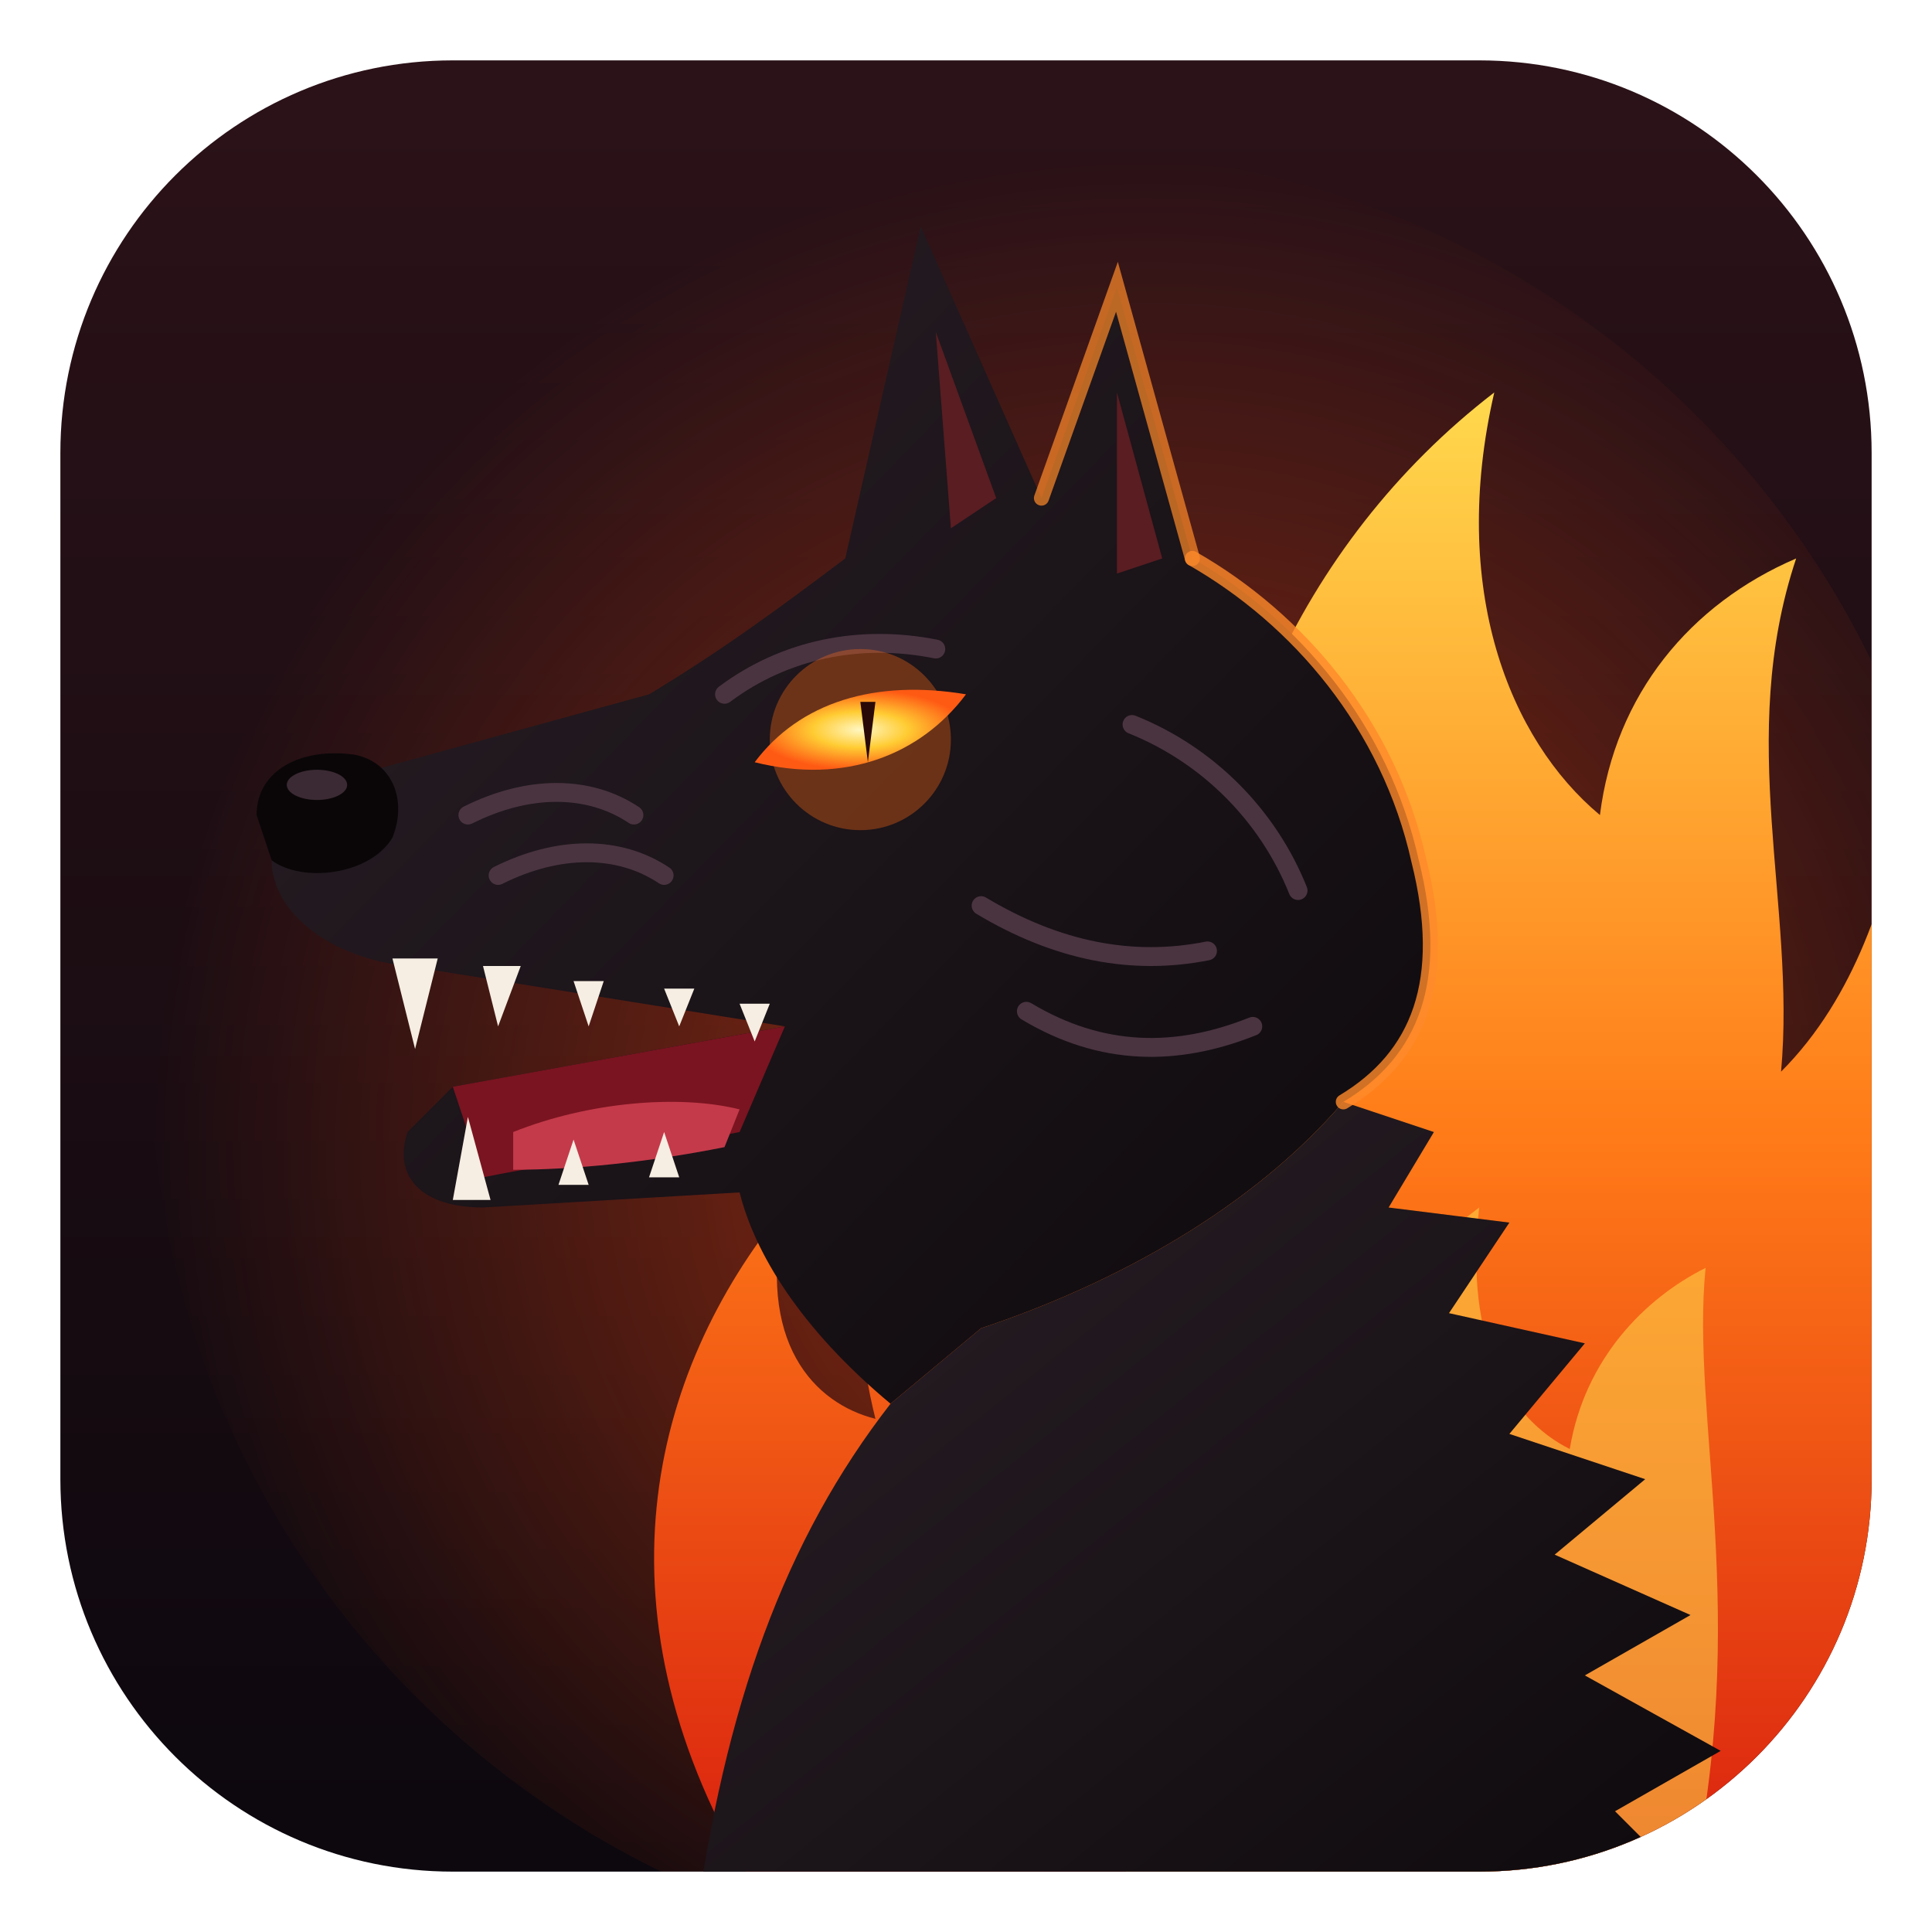
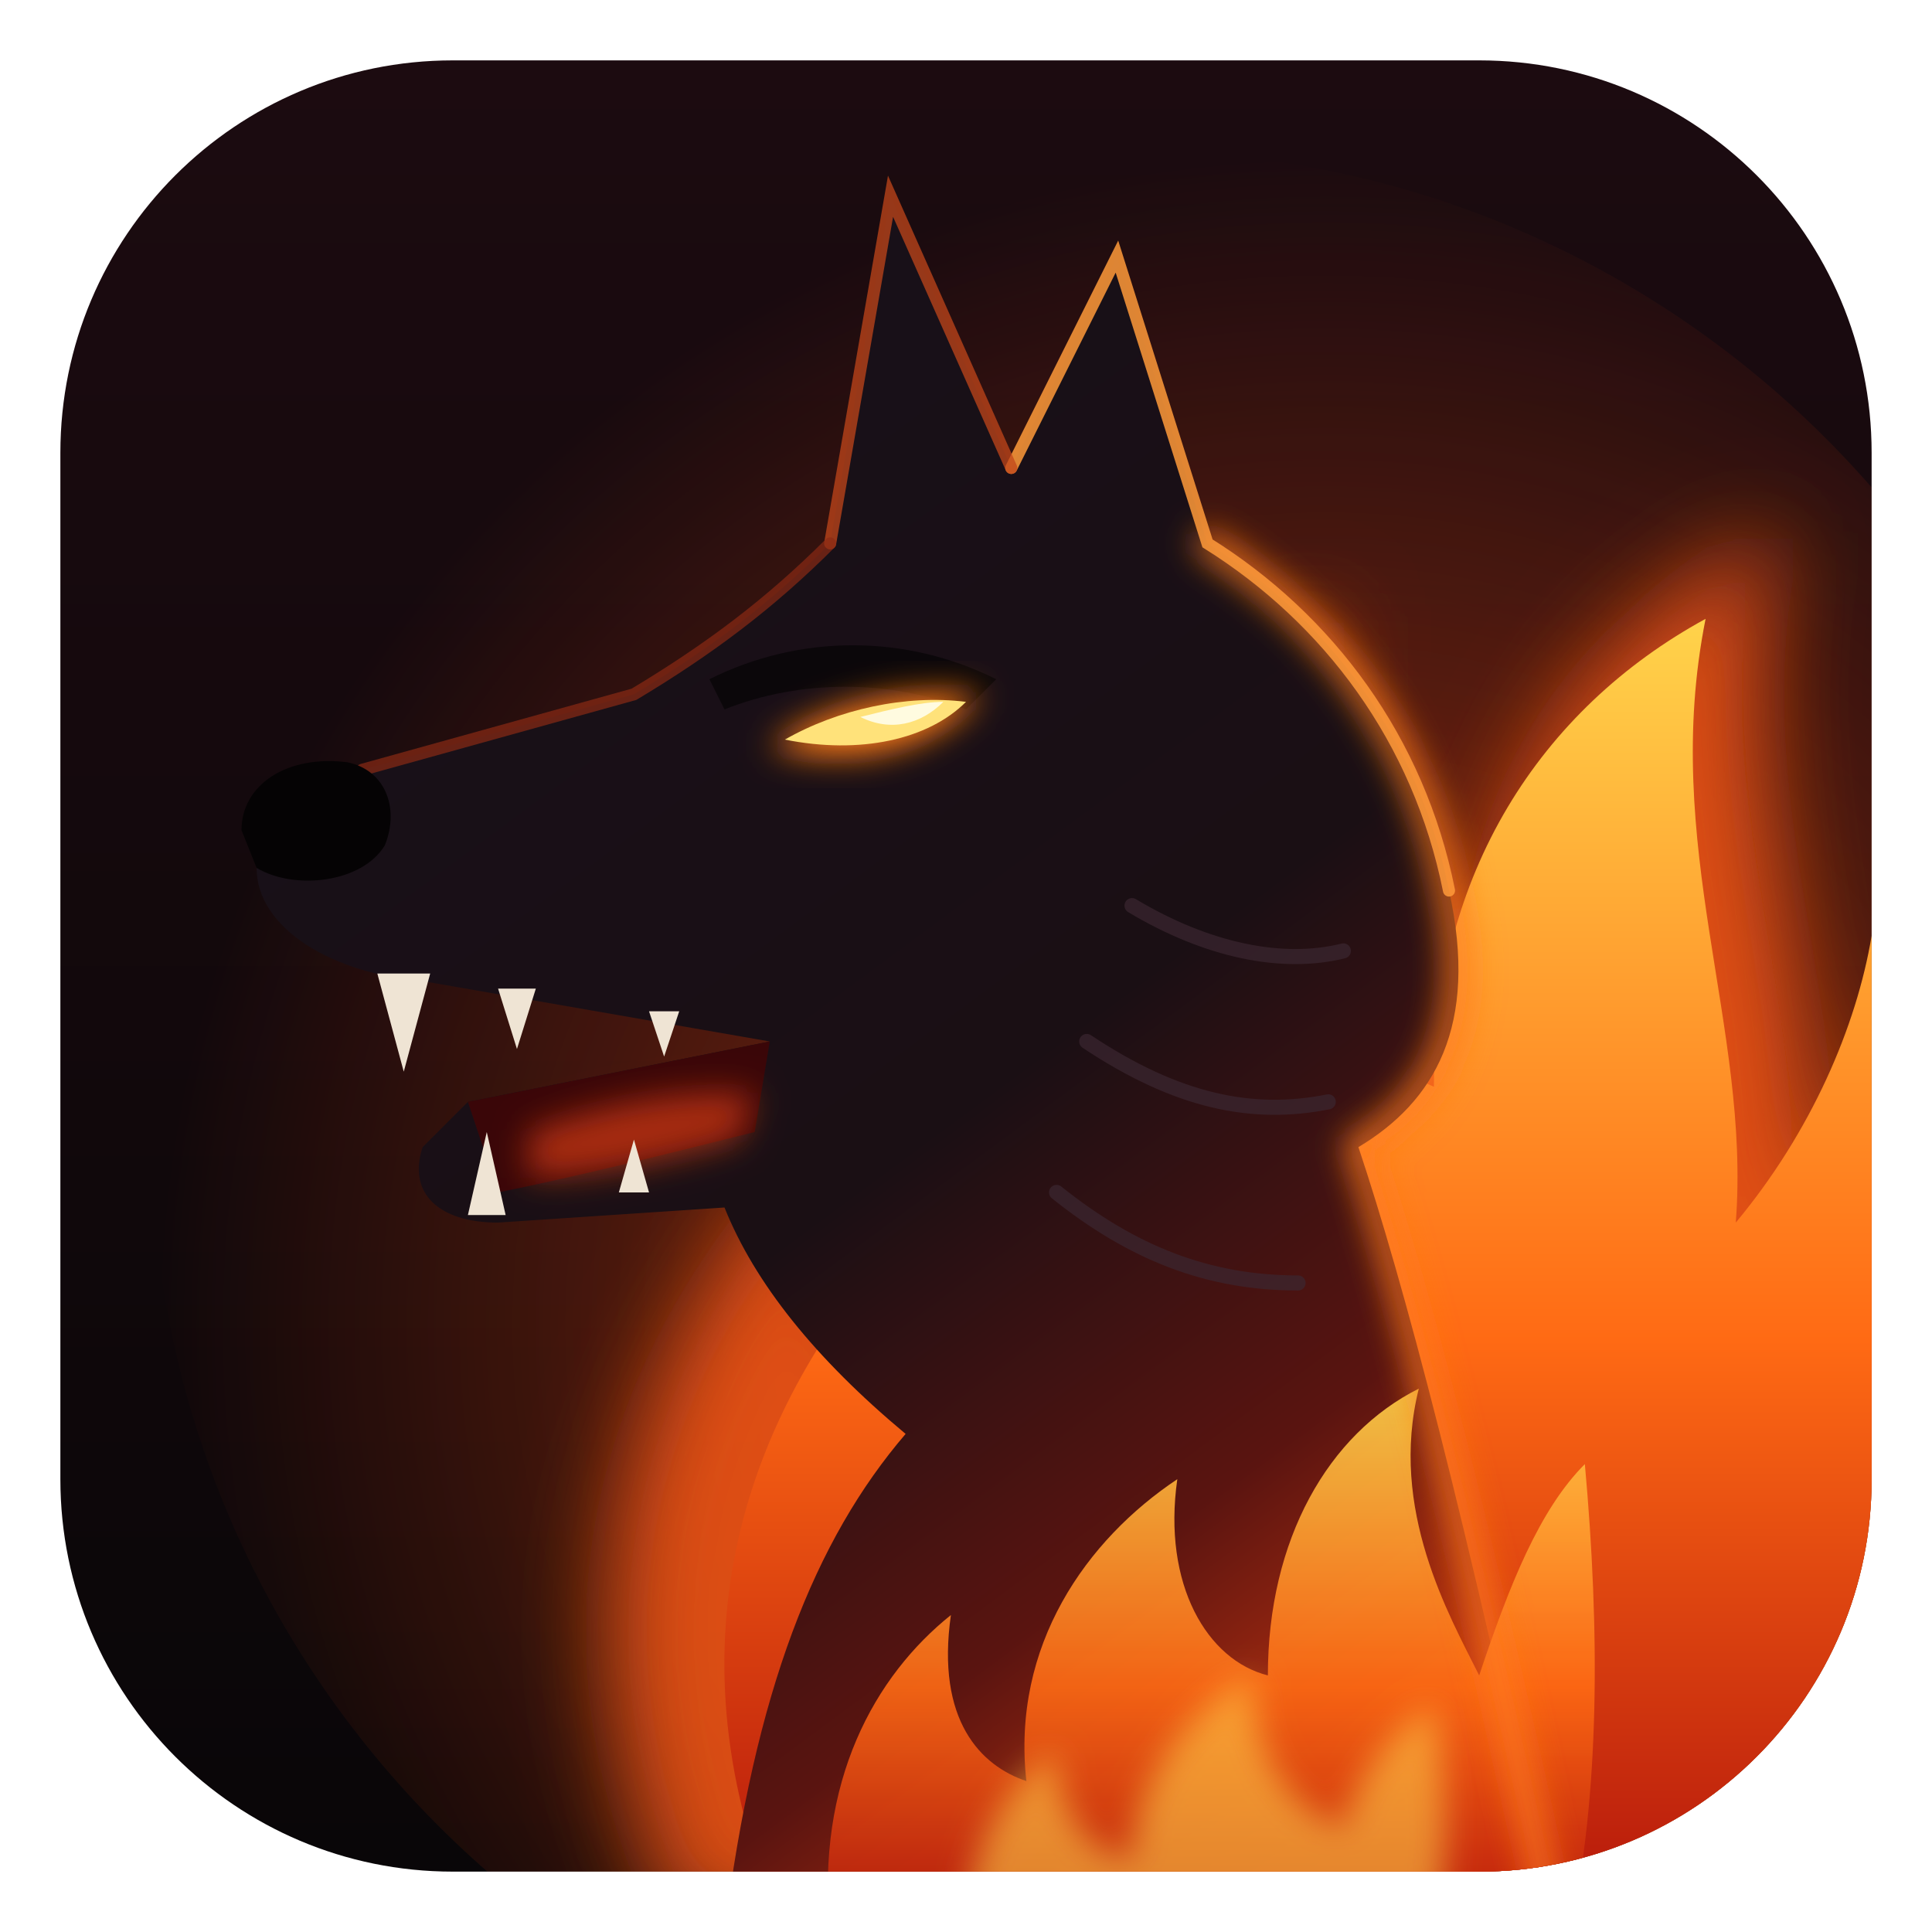
<svg xmlns="http://www.w3.org/2000/svg" viewBox="0 0 256 256">
  <defs>
    <linearGradient id="bg" x1="0" y1="0" x2="0" y2="1">
-       <stop offset="0" stop-color="#2b1218" />
-       <stop offset="1" stop-color="#0c080e" />
+       <stop offset="0" stop-color="#1c0b10" />
+       <stop offset="1" stop-color="#090608" />
    </linearGradient>
    <linearGradient id="fire" x1="0" y1="1" x2="0" y2="0">
-       <stop offset="0" stop-color="#d9200f" />
-       <stop offset=".5" stop-color="#ff7a18" />
-       <stop offset="1" stop-color="#ffd84d" />
+       <stop offset="0" stop-color="#b3150b" />
+       <stop offset=".45" stop-color="#ff6a14" />
+       <stop offset="1" stop-color="#ffd24a" />
    </linearGradient>
-     <linearGradient id="fur" x1="0" y1="0" x2="1" y2="1">
-       <stop offset="0" stop-color="#2a2027" />
-       <stop offset="1" stop-color="#0d090c" />
+     <linearGradient id="body" x1=".2" y1="0" x2=".75" y2="1">
+       <stop offset="0" stop-color="#17101a" />
+       <stop offset=".55" stop-color="#1a0f14" />
+       <stop offset=".8" stop-color="#5a1410" />
+       <stop offset="1" stop-color="#d4380f" />
    </linearGradient>
-     <radialGradient id="glow" cx=".55" cy=".55" r=".55">
-       <stop offset="0" stop-color="#ff4a12" stop-opacity=".55" />
+     <radialGradient id="glow" cx=".6" cy=".6" r=".6">
+       <stop offset="0" stop-color="#ff4a12" stop-opacity=".6" />
      <stop offset="1" stop-color="#ff4a12" stop-opacity="0" />
    </radialGradient>
-     <radialGradient id="eye" cx=".5" cy=".5" r=".5">
-       <stop offset="0" stop-color="#fff7c2" />
-       <stop offset=".45" stop-color="#ffcc33" />
-       <stop offset="1" stop-color="#ff5a14" />
-     </radialGradient>
+     <filter id="soft" x="-20%" y="-20%" width="140%" height="140%">
+       <feGaussianBlur stdDeviation="6" />
+     </filter>
+     <filter id="soft2" x="-50%" y="-50%" width="200%" height="200%">
+       <feGaussianBlur stdDeviation="2.2" />
+     </filter>
    <clipPath id="tile">
      <rect x="8" y="8" width="240" height="240" rx="52" />
    </clipPath>
+     <path id="head" d="M120 190 C108 180 100 170 96 160       L66 162 C58 162 54 158 56 152 L62 146 L102 138       L56 130 C44 129 34 123 34 115 C34 108 40 103 48 102 L84 92       C94 86 102 80 110 72       L118 26 L134 62 L148 34 L160 72       C176 82 188 98 192 118 C196 136 190 146 180 152       C186 170 194 200 206 256 L96 256 C100 224 108 204 120 190 Z" />
  </defs>
  <rect x="8" y="8" width="240" height="240" rx="52" fill="url(#bg)" />
  <g clip-path="url(#tile)">
-     <circle cx="140" cy="140" r="120" fill="url(#glow)" />
-     <path fill="url(#fire)" d="M100 250 C78 214 86 182 104 160 C100 178 108 186 116 188 C108 156 122 120 146 98       C142 120 150 132 160 136 C158 104 172 72 198 52 C192 78 200 98 212 108 C214 92 224 80 238 74       C230 98 238 120 236 142 C246 132 250 118 252 108 C262 150 256 200 236 250 Z" />
-     <path fill="#ffd84d" opacity=".55" d="M150 250 C140 226 146 206 158 192 C158 206 164 212 170 214 C168 194 180 172 196 160       C194 178 200 188 208 192 C210 180 218 172 226 168 C224 188 232 214 224 250 Z" />
-     <path fill="url(#fur)" d="M92 256 C96 226 104 204 118 186 L130 176 C148 170 166 160 178 146       L190 150 L184 160 L200 162 L192 174 L210 178 L200 190 L218 196 L206 206 L224 214 L210 222 L228 232 L214 240 L230 256 Z" />
-     <path fill="url(#fur)" d="M118 186 C106 176 100 166 98 158       L64 160 C56 160 52 156 54 150 L60 144       L104 136       L54 128 C44 127 36 121 36 114 C36 108 40 104 46 103 L86 92       C96 86 104 80 112 74       L122 30 L138 66 L148 38 L158 74       C172 82 184 96 188 114 C192 130 188 140 178 146 C166 160 148 170 130 176 Z" />
-     <path fill="#5a1d22" d="M124 44 L132 66 L126 70 Z" />
-     <path fill="#5a1d22" d="M148 52 L154 74 L148 76 Z" />
-     <path fill="#7a1420" d="M60 144 L104 136 L98 150 C88 152 74 154 64 156 Z" />
-     <path fill="#c43a4a" d="M68 150 C78 146 90 145 98 147 L96 152 C86 154 76 155 68 155 Z" />
-     <path fill="#f6eee2" d="M52 127 L58 127 L55 139 Z M64 128 L69 128 L66 136 Z M76 130 L80 130 L78 136 Z M88 131 L92 131 L90 136 Z M98 133 L102 133 L100 138 Z" />
-     <path fill="#f6eee2" d="M60 159 L65 159 L62 148 Z M74 157 L78 157 L76 151 Z M86 156 L90 156 L88 150 Z" />
-     <path fill="#0a0608" d="M34 108 C34 102 40 99 47 100 C52 101 54 106 52 111 C49 116 40 117 36 114 Z" />
-     <ellipse cx="42" cy="104" rx="4" ry="2" fill="#3b2a33" />
-     <g fill="none" stroke="#4a3440" stroke-width="2.5" stroke-linecap="round">
-       <path d="M62 108 C70 104 78 104 84 108" />
-       <path d="M66 116 C74 112 82 112 88 116" />
-       <path d="M96 92 C104 86 114 84 124 86" />
-       <path d="M130 120 C140 126 150 128 160 126" />
-       <path d="M136 134 C146 140 156 140 166 136" />
-       <path d="M150 96 C160 100 168 108 172 118" />
+     <circle cx="150" cy="150" r="130" fill="url(#glow)" />
+     <path filter="url(#soft)" fill="#ff5a14" opacity=".8" d="M90 256 C70 214 84 176 110 150 C112 176 122 182 130 184 C124 146 146 104 176 80       C172 106 182 122 196 128 C198 100 214 80 236 70 C228 104 242 130 240 160 C252 146 256 130 258 118 C270 170 262 220 244 256 Z" />
+     <path fill="url(#fire)" d="M104 256 C88 220 98 190 116 168 C116 186 124 192 132 194 C126 160 144 122 170 98       C168 122 176 138 190 144 C190 116 204 94 226 82 C220 112 232 136 230 162 C240 150 246 136 248 124 C258 170 252 216 236 256 Z" />
+     <use href="#head" fill="url(#body)" />
+     <path fill="url(#fire)" opacity=".9" d="M110 256 C108 236 116 222 126 214 C124 228 130 234 136 236 C134 218 144 204 156 196       C154 210 160 220 168 222 C168 204 176 190 188 184 C184 200 192 214 196 222 C200 210 204 200 210 194 C212 216 212 238 208 256 Z" />
+     <path fill="#ffd24a" opacity=".55" filter="url(#soft2)" d="M128 256 C128 244 134 236 140 232 C140 242 146 246 150 246 C150 236 158 226 166 222 C166 234 172 240 178 242 C180 234 186 228 190 226 C192 238 192 248 190 256 Z" />
+     <path fill="none" stroke="#ff7a1e" stroke-width="3" stroke-linecap="round" filter="url(#soft2)" d="M160 72 C176 82 188 98 192 118 C196 136 190 146 180 152 C186 170 194 200 206 256" />
+     <path fill="none" stroke="#ff9a3a" stroke-width="1.6" stroke-linecap="round" opacity=".85" d="M134 62 L148 34 L160 72 C176 82 188 98 192 118" />
+     <path fill="none" stroke="#c2461a" stroke-width="1.6" stroke-linecap="round" opacity=".75" d="M110 72 L118 26 L134 62" />
+     <path fill="none" stroke="#8a2a14" stroke-width="1.6" stroke-linecap="round" opacity=".7" d="M48 102 L84 92 C94 86 102 80 110 72" />
+     <g fill="none" stroke="#3b2630" stroke-width="2" stroke-linecap="round" opacity=".7">
+       <path d="M150 120 C160 126 170 128 178 126" />
+       <path d="M144 138 C156 146 166 148 176 146" />
+       <path d="M140 158 C150 166 160 170 172 170" />
    </g>
-     <circle cx="114" cy="98" r="12" fill="#ff6a14" opacity=".35" />
-     <path fill="url(#eye)" d="M100 101 C106 93 116 90 128 92 C122 100 112 104 100 101 Z" />
-     <path fill="#2a0a06" d="M114 93 L116 93 L115 101 Z" />
-     <path fill="none" stroke="#ff8a2a" stroke-width="2" stroke-linecap="round" opacity=".8" d="M158 74 C172 82 184 96 188 114 C192 130 188 140 178 146" />
-     <path fill="none" stroke="#ff8a2a" stroke-width="2" stroke-linecap="round" opacity=".7" d="M138 66 L148 38 L158 74" />
+     <path fill="#3a0608" d="M62 146 L102 138 L100 150 C88 153 76 156 66 158 Z" />
+     <path fill="#ff4a12" opacity=".55" filter="url(#soft2)" d="M70 150 C80 146 92 144 100 145 L98 151 C88 154 78 156 70 156 Z" />
+     <path fill="#efe4d4" d="M50 129 L57 129 L53.5 142 Z M66 131 L71 131 L68.5 139 Z M86 134 L90 134 L88 140 Z" />
+     <path fill="#efe4d4" d="M62 161 L67 161 L64.5 150 Z M82 158 L86 158 L84 151 Z" />
+     <path fill="#050304" d="M32 110 C32 104 38 100 46 101 C51 102 53 107 51 112 C48 117 39 118 34 115 Z" />
+     <path fill="#0b070a" d="M94 90 C106 84 120 84 132 90 L128 94 C118 90 106 90 96 94 Z" />
+     <path fill="#ff7a14" filter="url(#soft2)" d="M102 99 C110 93 120 91 130 92 C124 99 114 102 102 99 Z" />
+     <path fill="#ffe27a" d="M104 98 C111 94 120 92 128 93 C123 98 114 100 104 98 Z" />
+     <path fill="#fffbe0" d="M114 95 C118 94 122 93 125 93 C122 96 118 97 114 95 Z" />
  </g>
</svg>
